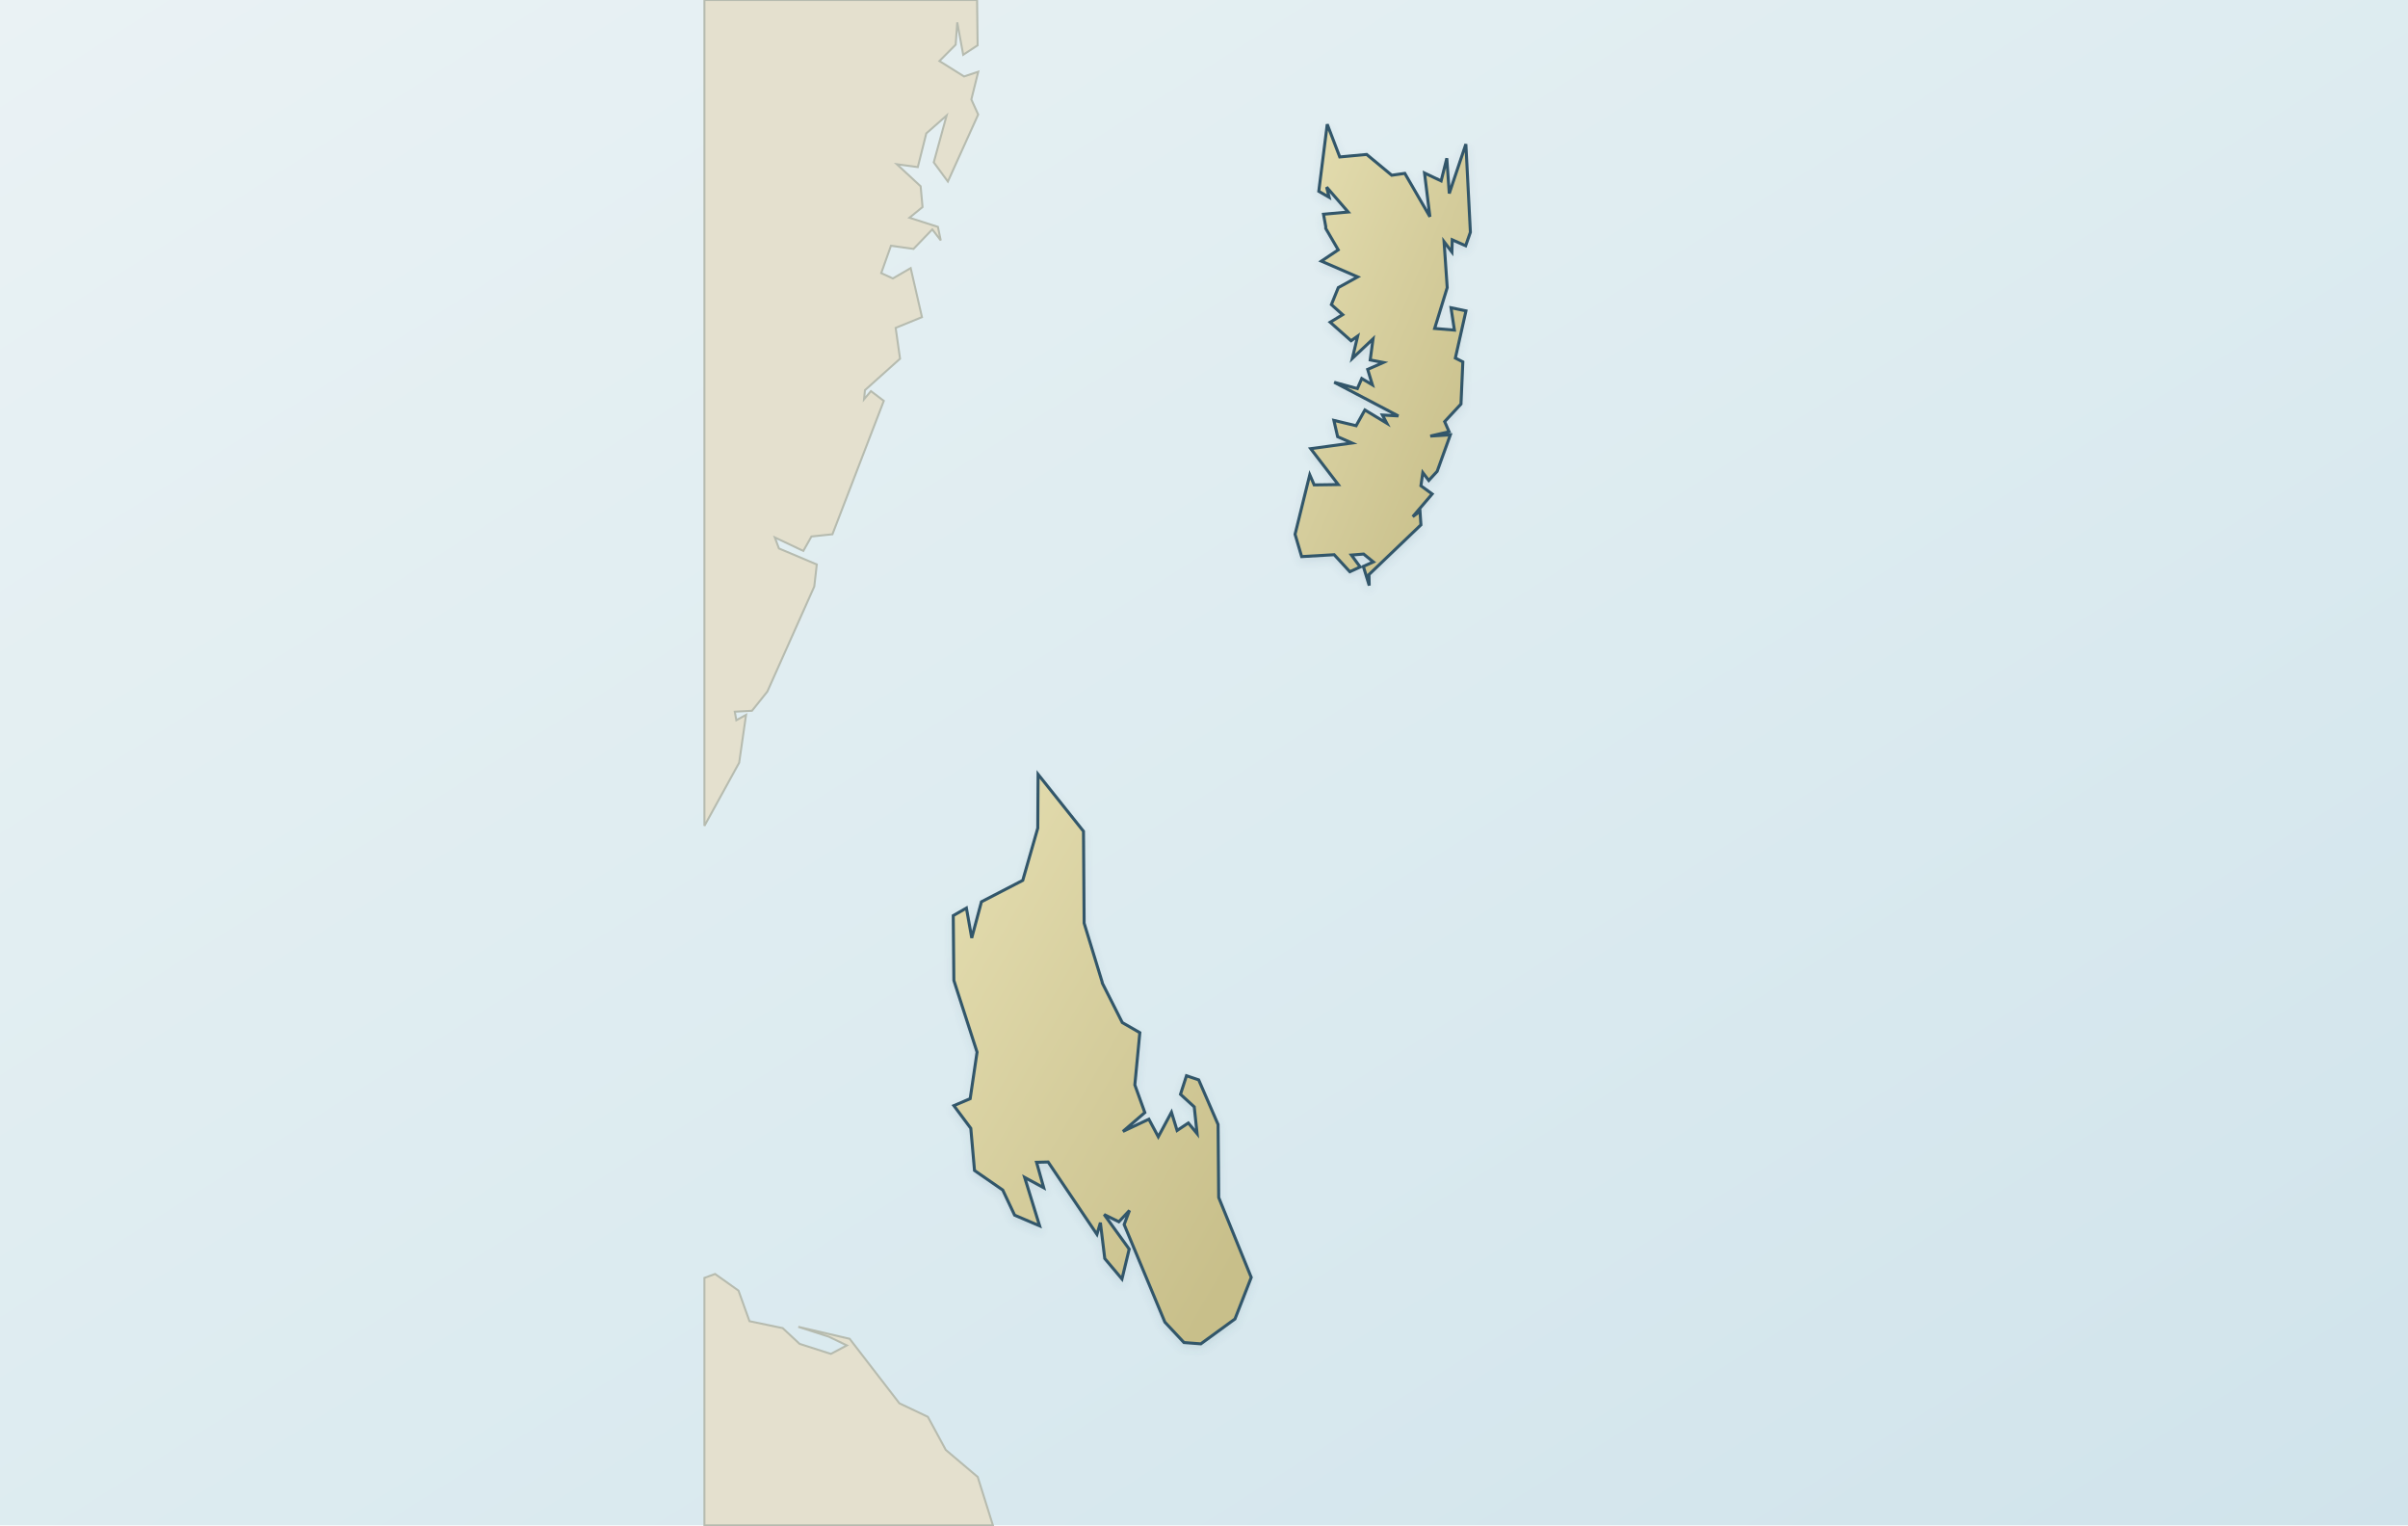
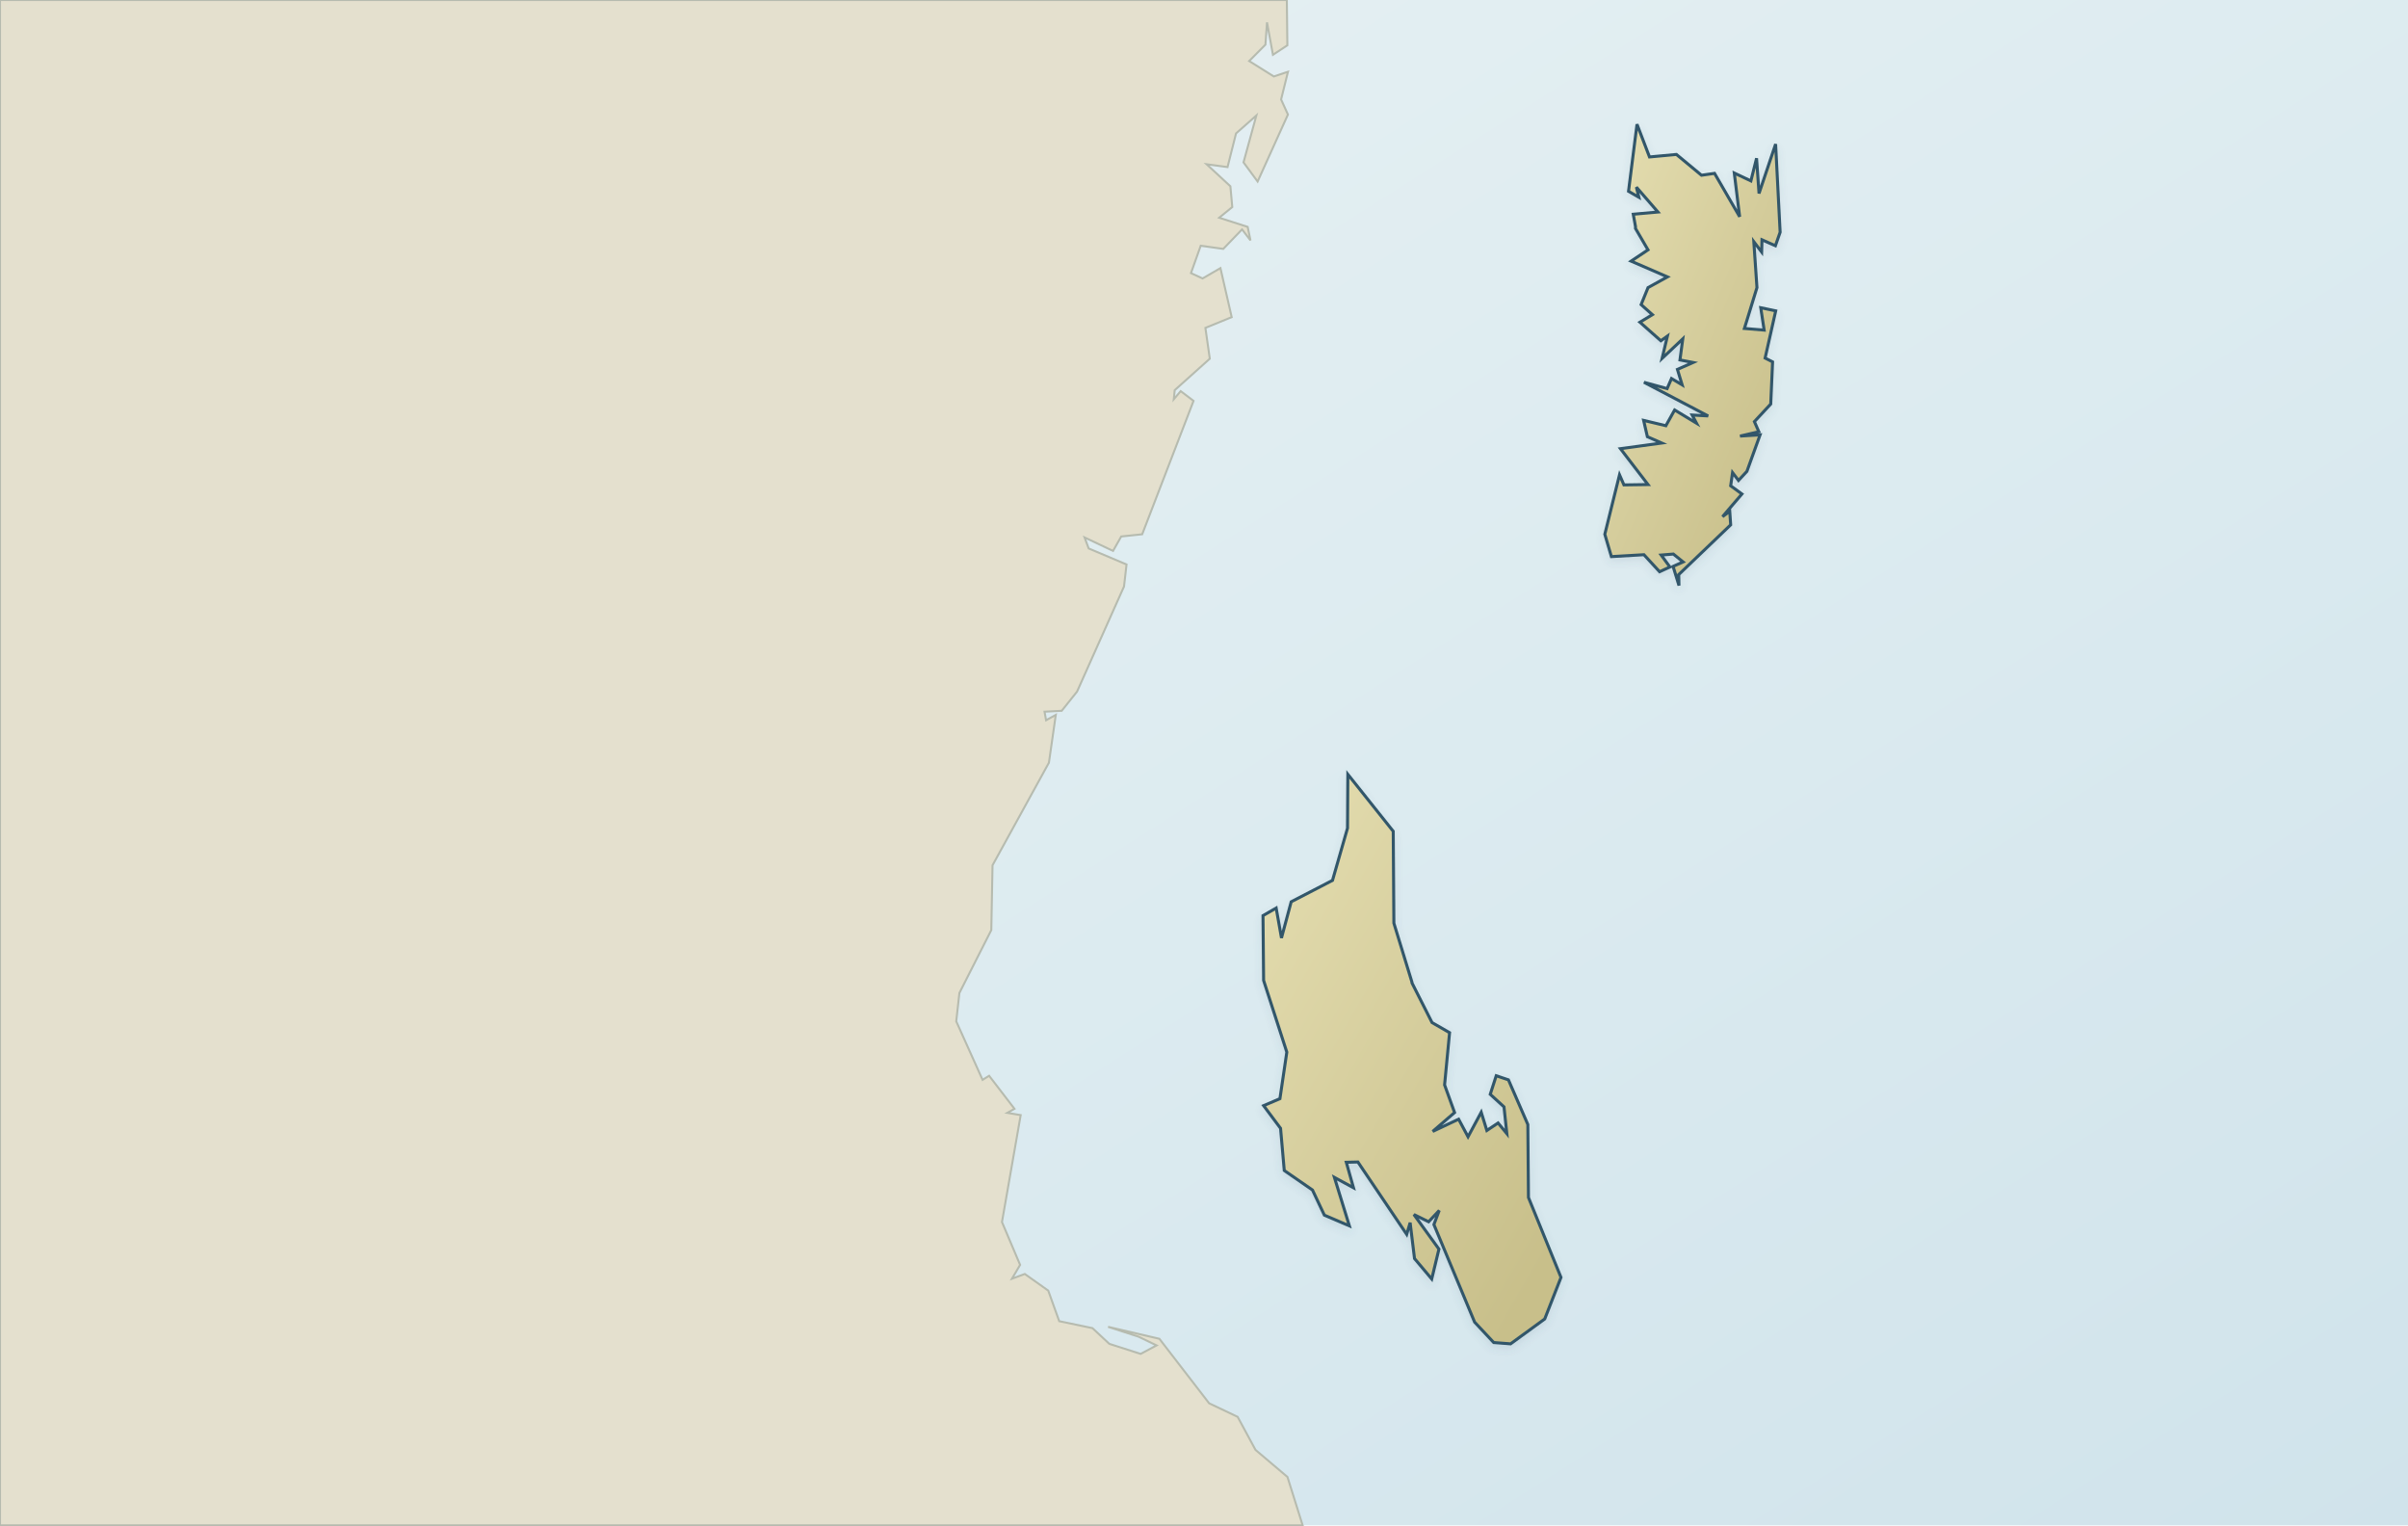
<svg xmlns="http://www.w3.org/2000/svg" viewBox="0 0 1200 760" width="1200" height="760" role="img" aria-labelledby="zanzibar-map-title zanzibar-map-desc" data-map-projection="local-equirectangular-fit-v1" data-map-style="journey-atlas-region-map">
  <defs>
    <linearGradient id="sea" x1="0" y1="0" x2="1" y2="1">
      <stop offset="0" stop-color="#eaf2f4" />
      <stop offset=".55" stop-color="#dcebf0" />
      <stop offset="1" stop-color="#d0e3eb" />
    </linearGradient>
    <linearGradient id="land" x1=".12" y1=".08" x2=".88" y2=".92">
      <stop offset="0" stop-color="#e2dbad" />
      <stop offset=".52" stop-color="#d4cc9b" />
      <stop offset="1" stop-color="#c8bf8a" />
    </linearGradient>
    <filter id="shadow" x="-10%" y="-10%" width="120%" height="120%">
      <feDropShadow dx="0" dy="2" stdDeviation="2" flood-color="#466776" flood-opacity=".12" />
    </filter>
  </defs>
  <rect width="1200" height="760" fill="url(#sea)" />
  <g id="context-land" fill="#e4e0ce" stroke="#b6bbaf" stroke-width="1">
-     <path d="M486.92,0.00 L487.18,22.58 L480.00,27.30 L477.04,11.15 L476.25,22.26 L468.15,30.41 L480.45,38.10 L487.49,35.74 L484.06,49.56 L487.47,57.07 L472.36,90.45 L465.33,80.90 L471.74,57.53 L461.60,66.48 L457.38,83.25 L446.93,81.83 L458.79,92.81 L459.74,103.16 L453.20,108.48 L467.40,113.04 L468.81,119.78 L464.60,114.29 L455.24,124.01 L444.00,122.44 L439.15,136.08 L444.95,138.74 L453.83,133.58 L459.45,158.01 L446.34,163.36 L448.53,178.72 L431.05,194.39 L430.59,198.94 L434.02,194.87 L440.43,199.73 L414.84,266.20 L404.38,267.30 L400.33,274.49 L386.12,267.77 L388.17,273.26 L407.04,281.24 L405.79,292.23 L382.39,344.58 L374.74,354.15 L366.17,354.60 L366.94,358.85 L371.78,356.19 L368.36,380.00 L351.04,411.49 L351.04,0.00 L486.92,0.00Z" />
-     <path d="M351.04,636.70 L356.35,634.75 L368.03,643.05 L373.50,658.27 L390.05,661.73 L398.45,669.56 L414.06,674.57 L422.02,670.34 L413.05,666.00 L397.83,661.08 L423.41,667.04 L448.20,699.19 L462.40,705.93 L471.31,722.40 L487.23,735.88 L494.81,760.00 L351.04,760.00 L351.04,636.70Z" />
+     <path d="M641.28,0.00 L641.54,22.58 L634.36,27.30 L631.40,11.15 L630.61,22.26 L622.51,30.41 L634.81,38.10 L641.85,35.74 L638.42,49.56 L641.83,57.07 L626.72,90.45 L619.69,80.90 L626.10,57.53 L615.96,66.48 L611.73,83.25 L601.29,81.83 L613.15,92.81 L614.09,103.16 L607.55,108.48 L621.76,113.04 L623.17,119.78 L618.96,114.29 L609.60,124.01 L598.36,122.44 L593.51,136.08 L599.30,138.74 L608.19,133.58 L613.80,158.01 L600.70,163.36 L602.89,178.72 L585.41,194.39 L584.94,198.94 L588.38,194.87 L594.79,199.73 L569.20,266.20 L558.74,267.30 L554.68,274.49 L540.48,267.77 L542.53,273.26 L561.40,281.24 L560.14,292.23 L536.74,344.58 L529.10,354.15 L520.53,354.60 L521.30,358.85 L526.14,356.19 L522.72,380.00 L494.62,431.11 L494.00,463.40 L478.11,494.75 L476.53,508.87 L489.65,538.03 L492.92,536.00 L505.55,552.45 L501.96,554.48 L508.65,555.59 L499.32,608.88 L508.36,630.21 L504.30,637.11 L510.70,634.75 L522.39,643.05 L527.85,658.27 L544.41,661.73 L552.81,669.56 L568.42,674.57 L576.37,670.34 L567.41,666.00 L552.19,661.08 L577.77,667.04 L602.56,699.19 L616.76,705.93 L625.67,722.40 L641.59,735.88 L649.16,760.00 L0.00,760.00 L0.00,0.00 L641.28,0.00Z" />
  </g>
  <g id="target-land" fill="url(#land)" stroke="#31576a" stroke-width="1.5" filter="url(#shadow)">
-     <path d="M549.29,489.42 L549.29,489.75 L559.28,509.49 L568.02,514.52 L565.53,540.54 L570.51,554.32 L559.60,563.73 L572.53,557.63 L577.22,566.39 L583.79,554.16 L586.59,563.26 L592.19,559.52 L596.56,564.83 L595.14,551.49 L588.29,545.23 L591.27,535.98 L597.35,538.03 L607.02,560.28 L607.33,596.65 L623.54,636.46 L615.43,657.17 L598.42,669.56 L590.02,668.91 L580.50,658.74 L560.21,610.13 L562.87,603.10 L557.57,608.73 L550.24,605.13 L562.72,622.36 L559.12,637.25 L550.55,627.06 L548.37,609.19 L546.65,615.00 L522.33,578.96 L516.55,579.10 L520.13,591.79 L510.62,586.63 L518.08,610.77 L505.62,605.44 L499.70,592.91 L485.64,583.19 L483.79,562.18 L475.35,550.88 L483.48,547.41 L486.91,524.22 L475.35,488.49 L475.04,456.20 L481.60,452.44 L484.25,467.33 L489.09,449.30 L509.68,438.64 L517.16,412.62 L517.32,385.81 L539.94,414.18 L540.26,459.95 L549.29,489.42Z" />
-     <path d="M660.67,113.82 L660.67,112.87 L659.55,106.74 L671.86,105.64 L661.11,93.24 L662.35,98.28 L657.20,95.30 L661.42,61.91 L667.65,78.20 L681.07,76.95 L693.56,87.31 L700.07,86.38 L712.58,107.99 L709.90,86.21 L718.18,90.13 L721.00,78.85 L722.23,96.39 L730.50,71.79 L732.75,115.70 L730.39,122.44 L723.70,119.48 L723.54,125.57 L719.63,120.41 L721.20,143.30 L714.94,163.65 L724.79,164.47 L723.09,153.32 L730.55,154.88 L725.26,178.40 L728.99,180.30 L728.06,201.31 L719.93,210.07 L722.14,215.10 L712.76,217.28 L722.76,216.66 L716.19,234.85 L712.00,239.38 L709.04,235.47 L708.10,242.05 L713.71,246.12 L704.04,257.42 L707.64,254.76 L708.10,261.50 L682.21,286.28 L682.34,291.74 L679.40,282.20 L684.39,279.98 L679.55,276.05 L673.46,276.55 L677.83,282.50 L672.68,284.86 L664.88,276.38 L648.66,277.33 L645.38,266.20 L652.71,236.56 L654.91,241.60 L666.90,241.43 L653.17,223.55 L673.76,220.74 L666.60,217.59 L664.72,209.45 L675.81,212.11 L680.18,204.27 L691.08,210.86 L688.91,206.78 L696.86,207.24 L664.89,190.47 L676.43,193.62 L678.62,188.60 L683.92,191.75 L681.57,184.05 L689.38,180.61 L682.83,179.34 L684.24,168.84 L673.93,178.56 L676.58,167.45 L673.30,169.78 L662.87,160.54 L669.10,156.78 L663.48,151.77 L666.92,143.30 L676.59,137.96 L658.48,130.11 L666.90,124.49 L660.67,113.82Z" />
+     <path d="M703.65,489.42 L703.65,489.75 L713.64,509.49 L722.38,514.52 L719.89,540.54 L724.87,554.32 L713.96,563.73 L726.89,557.63 L731.58,566.39 L738.15,554.16 L740.95,563.26 L746.55,559.52 L750.92,564.83 L749.50,551.49 L742.65,545.23 L745.63,535.98 L751.71,538.03 L761.38,560.28 L761.69,596.65 L777.90,636.46 L769.79,657.17 L752.78,669.56 L744.38,668.91 L734.86,658.74 L714.57,610.13 L717.23,603.10 L711.93,608.73 L704.60,605.13 L717.08,622.36 L713.48,637.25 L704.91,627.06 L702.73,609.19 L701.01,615.00 L676.69,578.96 L670.91,579.10 L674.49,591.79 L664.98,586.63 L672.44,610.77 L659.98,605.44 L654.06,592.91 L640.00,583.19 L638.15,562.18 L629.71,550.88 L637.84,547.41 L641.27,524.22 L629.71,488.49 L629.40,456.20 L635.96,452.44 L638.61,467.33 L643.45,449.30 L664.04,438.64 L671.52,412.62 L671.68,385.81 L694.30,414.18 L694.62,459.95 L703.65,489.42Z" />
+     <path d="M815.03,113.82 L815.03,112.87 L813.91,106.74 L826.22,105.64 L815.47,93.24 L816.71,98.28 L811.56,95.30 L815.78,61.91 L822.01,78.20 L835.43,76.95 L847.92,87.31 L854.43,86.38 L866.94,107.99 L864.26,86.21 L872.54,90.13 L875.36,78.85 L876.59,96.39 L884.86,71.79 L887.11,115.70 L884.75,122.44 L878.06,119.48 L877.90,125.57 L873.99,120.41 L875.56,143.30 L869.30,163.65 L879.15,164.47 L877.45,153.32 L884.91,154.88 L879.62,178.40 L883.35,180.30 L882.42,201.31 L874.29,210.07 L876.50,215.10 L867.12,217.28 L877.12,216.66 L870.55,234.85 L866.36,239.38 L863.40,235.47 L862.46,242.05 L868.07,246.12 L858.40,257.42 L862.00,254.76 L862.46,261.50 L836.57,286.28 L836.70,291.74 L833.76,282.20 L838.75,279.98 L833.91,276.05 L827.82,276.55 L832.19,282.50 L827.04,284.86 L819.24,276.38 L803.02,277.33 L799.74,266.20 L807.07,236.56 L809.27,241.60 L821.26,241.43 L807.53,223.55 L828.12,220.74 L820.96,217.59 L819.08,209.45 L830.17,212.11 L834.54,204.27 L845.44,210.86 L843.27,206.78 L851.22,207.24 L819.25,190.47 L830.79,193.62 L832.98,188.60 L838.28,191.75 L835.93,184.05 L843.74,180.61 L837.19,179.34 L838.60,168.84 L828.29,178.56 L830.94,167.45 L827.66,169.78 L817.23,160.54 L823.46,156.78 L817.84,151.77 L821.28,143.30 L830.95,137.96 L812.84,130.11 L821.26,124.49 L815.03,113.82Z" />
  </g>
  <g id="geographic-anchors" data-source="WGS84" opacity="0">
-     <g id="hero-marker" data-latitude="-6.164693" data-longitude="39.186675" data-x="477.085" data-y="551.073" aria-hidden="true" opacity="0" />
-     <g id="scene-marker-1" data-latitude="-6.163300" data-longitude="39.189810" data-x="478.258" data-y="550.549" data-label-x="513.058" data-label-y="536.109" aria-hidden="true" opacity="0" />
-     <g id="scene-marker-2" data-latitude="-6.161390" data-longitude="39.189170" data-x="478.019" data-y="549.830" data-label-x="520.019" data-label-y="576.430" aria-hidden="true" opacity="0" />
-     <g id="scene-marker-3" data-latitude="-6.262460" data-longitude="39.414660" data-x="562.436" data-y="587.856" data-label-x="562.436" data-label-y="587.856" aria-hidden="true" opacity="0" />
-     <g id="scene-marker-4" data-latitude="-5.723710" data-longitude="39.298280" data-x="518.866" data-y="385.158" data-label-x="524.866" data-label-y="400.358" aria-hidden="true" opacity="0" />
-     <g id="scene-marker-5" data-latitude="-6.259670" data-longitude="39.533960" data-x="607.098" data-y="586.807" data-label-x="607.098" data-label-y="586.807" aria-hidden="true" opacity="0" />
-     <g id="scene-marker-6" data-latitude="-6.119200" data-longitude="39.166700" data-x="469.607" data-y="533.956" data-label-x="460.007" data-label-y="514.196" aria-hidden="true" opacity="0" />
-     <g id="scene-marker-7" data-latitude="-5.063330" data-longitude="39.717190" data-x="675.694" data-y="136.698" data-label-x="675.694" data-label-y="136.698" aria-hidden="true" opacity="0" />
-     <g id="scene-marker-8" data-latitude="-4.933330" data-longitude="39.700000" data-x="669.259" data-y="87.788" data-label-x="669.259" data-label-y="87.788" aria-hidden="true" opacity="0" />
+     <g id="hero-marker" data-latitude="-6.164693" data-longitude="39.186675" aria-hidden="true" opacity="0" data-x="631.442" data-y="551.073" />
+     <g id="scene-marker-1" data-latitude="-6.163300" data-longitude="39.189810" aria-hidden="true" opacity="0" data-x="632.616" data-y="550.549" data-label-x="687.960" data-label-y="527.840" />
+     <g id="scene-marker-2" data-latitude="-6.161390" data-longitude="39.189170" aria-hidden="true" opacity="0" data-x="632.376" data-y="549.830" data-label-x="603.710" data-label-y="602.320" />
+     <g id="scene-marker-3" data-latitude="-6.262460" data-longitude="39.414660" aria-hidden="true" opacity="0" data-x="716.793" data-y="587.856" data-label-x="710.540" data-label-y="638.380" />
+     <g id="scene-marker-4" data-latitude="-5.723710" data-longitude="39.298280" aria-hidden="true" opacity="0" data-x="673.224" data-y="385.158" data-label-x="679.230" data-label-y="400.360" />
+     <g id="scene-marker-5" data-latitude="-6.259670" data-longitude="39.533960" aria-hidden="true" opacity="0" data-x="761.455" data-y="586.807" data-label-x="797.350" data-label-y="566.910" />
+     <g id="scene-marker-6" data-latitude="-6.119200" data-longitude="39.166700" aria-hidden="true" opacity="0" data-x="623.964" data-y="533.956" data-label-x="581.380" data-label-y="491.990" />
+     <g id="scene-marker-7" data-latitude="-5.063330" data-longitude="39.717190" aria-hidden="true" opacity="0" data-x="830.051" data-y="136.698" data-label-x="826.000" data-label-y="185.000" />
+     <g id="scene-marker-8" data-latitude="-4.933330" data-longitude="39.700000" aria-hidden="true" opacity="0" data-x="823.616" data-y="87.788" data-label-x="829.000" data-label-y="65.000" />
  </g>
</svg>
